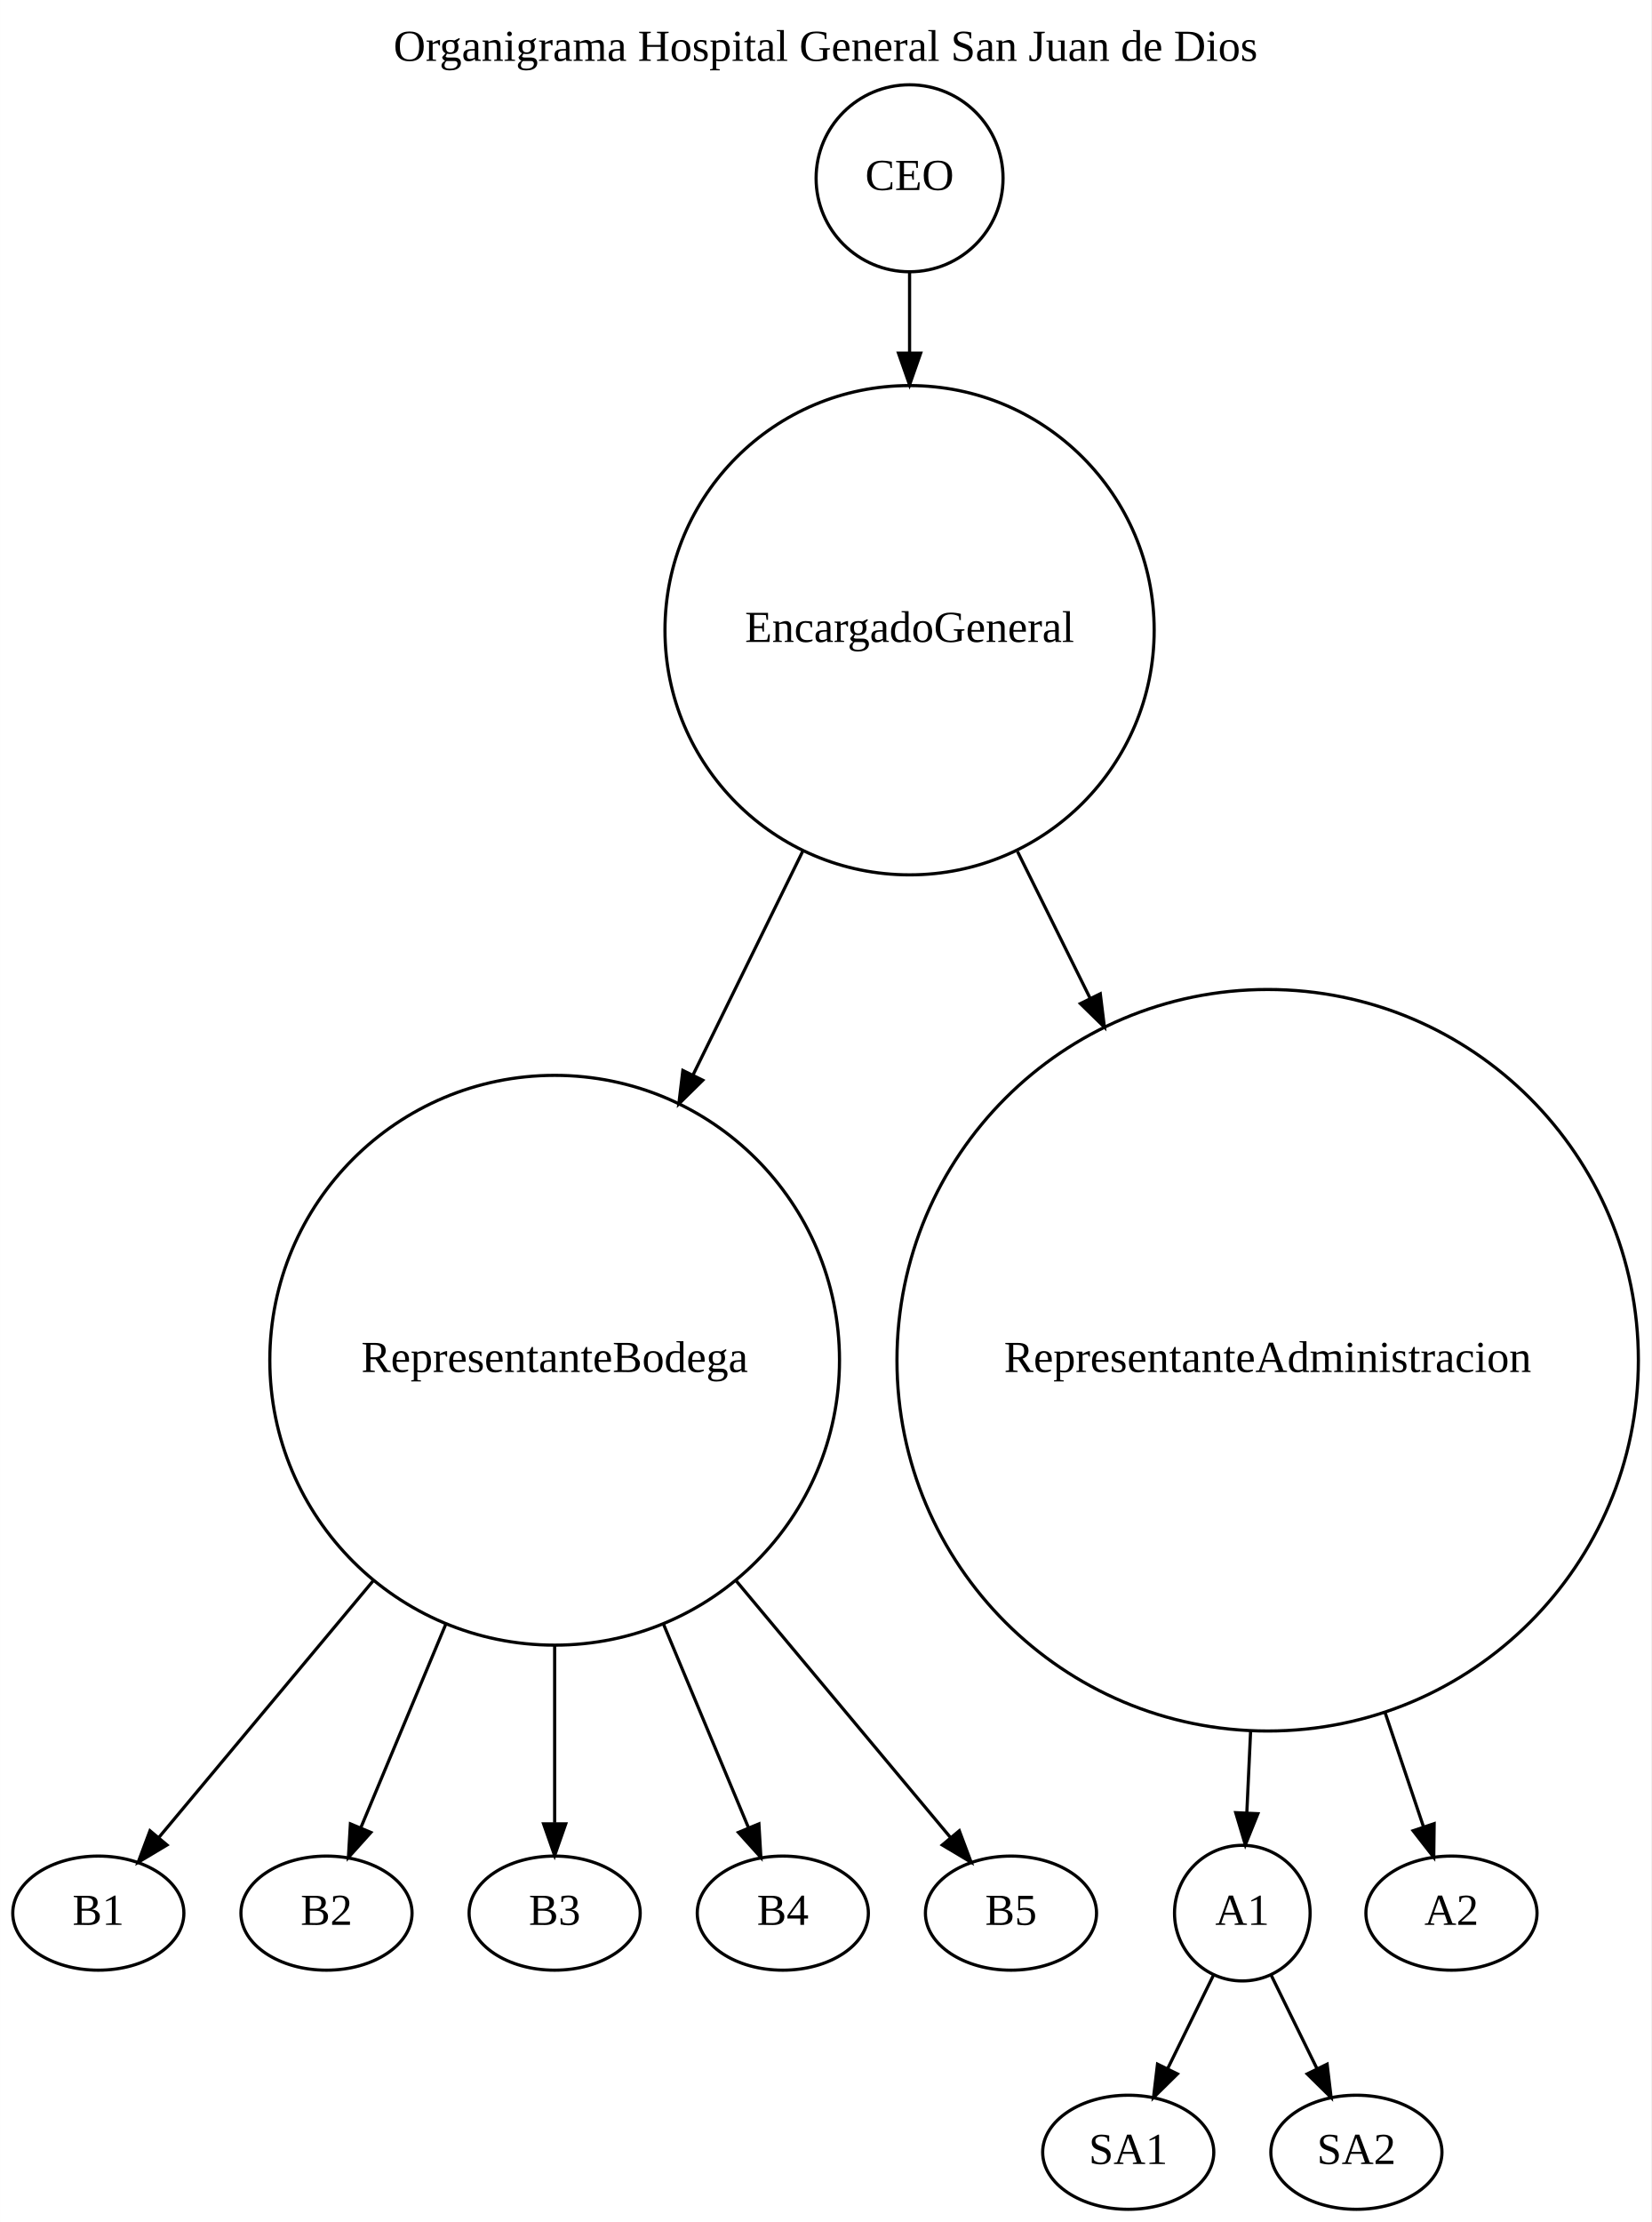
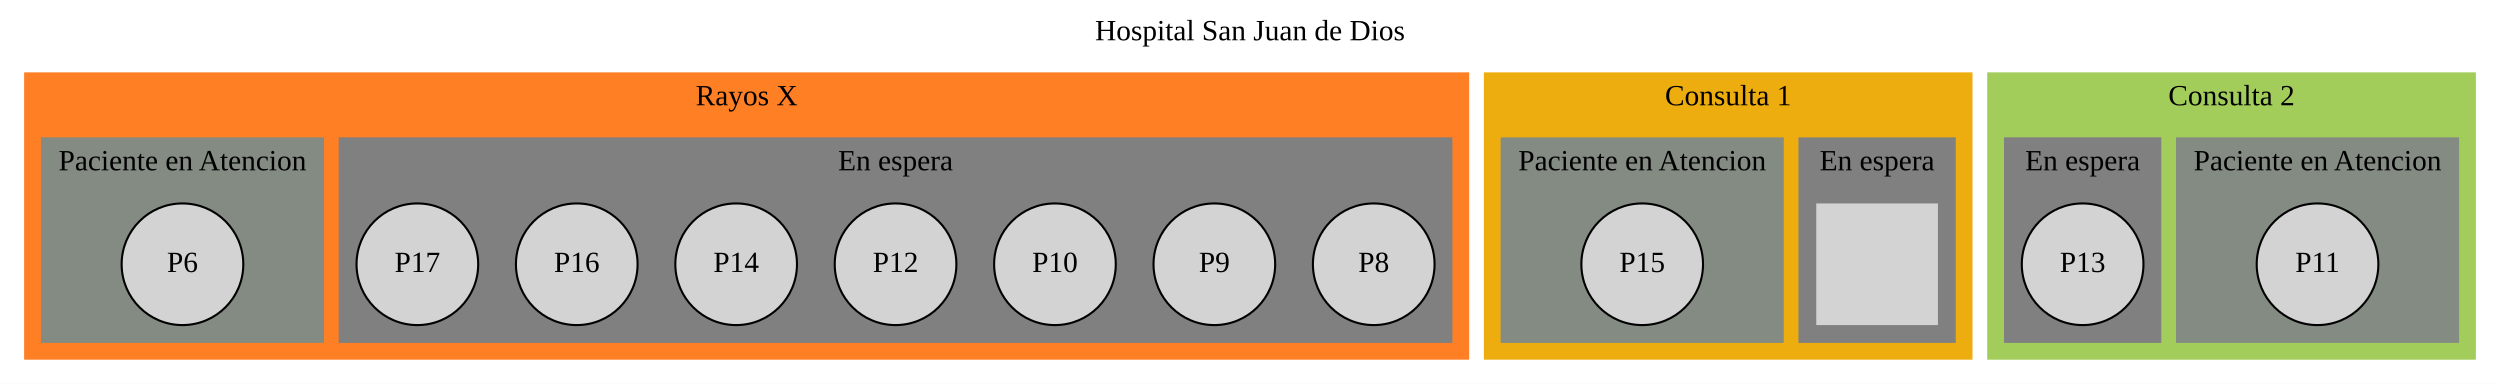
- <svg xmlns="http://www.w3.org/2000/svg" width="521pt" height="701pt" viewBox="0.00 0.00 520.99 701.06">
-   <g id="graph0" class="graph" transform="scale(1 1) rotate(0) translate(4 697.057)">
-     <polygon fill="white" stroke="none" points="-4,4 -4,-697.057 516.99,-697.057 516.99,4 -4,4" />
-     <text text-anchor="middle" x="256.495" y="-677.857" font-family="Times New Roman,serif" font-size="14.00">Organigrama Hospital General San Juan de Dios</text>
+ <svg xmlns="http://www.w3.org/2000/svg" width="1192pt" height="183pt" viewBox="0.00 0.00 1192.00 183.00">
+   <g id="graph0" class="graph" transform="scale(1 1) rotate(0) translate(4 179)">
+     <polygon fill="white" stroke="none" points="-4,4 -4,-179 1188,-179 1188,4 -4,4" />
+     <text text-anchor="middle" x="592" y="-159.8" font-family="Times New Roman,serif" font-size="14.00">Hospital San Juan de Dios</text>
+     <g id="clust7" class="cluster">
+       <polygon fill="#a2cd5a" stroke="#a2cd5a" points="944,-8 944,-144 1176,-144 1176,-8 944,-8" />
+       <text text-anchor="middle" x="1060" y="-128.8" font-family="Times New Roman,serif" font-size="14.00">Consulta 2</text>
+     </g>
+     <g id="clust8" class="cluster">
+       <polygon fill="#838b83" stroke="#838b83" points="1034,-16 1034,-113 1168,-113 1168,-16 1034,-16" />
+       <text text-anchor="middle" x="1101" y="-97.8" font-family="Times New Roman,serif" font-size="14.00">Paciente en Atencion</text>
+     </g>
+     <g id="clust9" class="cluster">
+       <polygon fill="gray" stroke="gray" points="952,-16 952,-113 1026,-113 1026,-16 952,-16" />
+       <text text-anchor="middle" x="989" y="-97.8" font-family="Times New Roman,serif" font-size="14.00">En espera</text>
+     </g>
+     <g id="clust4" class="cluster">
+       <polygon fill="#eead0e" stroke="#eead0e" points="704,-8 704,-144 936,-144 936,-8 704,-8" />
+       <text text-anchor="middle" x="820" y="-128.8" font-family="Times New Roman,serif" font-size="14.00">Consulta 1</text>
+     </g>
+     <g id="clust6" class="cluster">
+       <polygon fill="gray" stroke="gray" points="854,-16 854,-113 928,-113 928,-16 854,-16" />
+       <text text-anchor="middle" x="891" y="-97.8" font-family="Times New Roman,serif" font-size="14.00">En espera</text>
+     </g>
+     <g id="clust5" class="cluster">
+       <polygon fill="#838b83" stroke="#838b83" points="712,-16 712,-113 846,-113 846,-16 712,-16" />
+       <text text-anchor="middle" x="779" y="-97.8" font-family="Times New Roman,serif" font-size="14.00">Paciente en Atencion</text>
+     </g>
+     <g id="clust1" class="cluster">
+       <polygon fill="#ff7f24" stroke="#ff7f24" points="8,-8 8,-144 696,-144 696,-8 8,-8" />
+       <text text-anchor="middle" x="352" y="-128.8" font-family="Times New Roman,serif" font-size="14.00">Rayos X</text>
+     </g>
+     <g id="clust3" class="cluster">
+       <polygon fill="gray" stroke="gray" points="158,-16 158,-113 688,-113 688,-16 158,-16" />
+       <text text-anchor="middle" x="423" y="-97.8" font-family="Times New Roman,serif" font-size="14.00">En espera</text>
+     </g>
+     <g id="clust2" class="cluster">
+       <polygon fill="#838b83" stroke="#838b83" points="16,-16 16,-113 150,-113 150,-16 16,-16" />
+       <text text-anchor="middle" x="83" y="-97.8" font-family="Times New Roman,serif" font-size="14.00">Paciente en Atencion</text>
+     </g>
    <g id="node1" class="node">
-       <ellipse fill="none" stroke="black" cx="388" cy="-93.448" rx="21.396" ry="21.396" />
-       <text text-anchor="middle" x="388" y="-89.748" font-family="Times New Roman,serif" font-size="14.00">A1</text>
+       <ellipse fill="lightgrey" stroke="black" cx="83" cy="-53" rx="29" ry="29" />
+       <text text-anchor="middle" x="83" y="-49.3" font-family="Times New Roman,serif" font-size="14.00">P6</text>
    </g>
    <g id="node2" class="node">
-       <ellipse fill="none" stroke="black" cx="352" cy="-18" rx="27" ry="18" />
-       <text text-anchor="middle" x="352" y="-14.3" font-family="Times New Roman,serif" font-size="14.00">SA1</text>
-     </g>
-     <g id="edge1" class="edge">
-       <path fill="none" stroke="black" d="M378.916,-73.914C374.541,-64.99 369.228,-54.148 364.481,-44.463" />
-       <polygon fill="black" stroke="black" points="367.522,-42.717 359.978,-35.278 361.237,-45.798 367.522,-42.717" />
+       <ellipse fill="lightgrey" stroke="black" cx="651" cy="-53" rx="29" ry="29" />
+       <text text-anchor="middle" x="651" y="-49.3" font-family="Times New Roman,serif" font-size="14.00">P8</text>
    </g>
    <g id="node3" class="node">
-       <ellipse fill="none" stroke="black" cx="424" cy="-18" rx="27" ry="18" />
-       <text text-anchor="middle" x="424" y="-14.3" font-family="Times New Roman,serif" font-size="14.00">SA2</text>
-     </g>
-     <g id="edge2" class="edge">
-       <path fill="none" stroke="black" d="M397.084,-73.914C401.459,-64.99 406.772,-54.148 411.519,-44.463" />
-       <polygon fill="black" stroke="black" points="414.763,-45.798 416.022,-35.278 408.478,-42.717 414.763,-45.798" />
+       <ellipse fill="lightgrey" stroke="black" cx="575" cy="-53" rx="29" ry="29" />
+       <text text-anchor="middle" x="575" y="-49.3" font-family="Times New Roman,serif" font-size="14.00">P9</text>
    </g>
    <g id="node4" class="node">
-       <ellipse fill="none" stroke="black" cx="283" cy="-640.809" rx="29.497" ry="29.497" />
-       <text text-anchor="middle" x="283" y="-637.109" font-family="Times New Roman,serif" font-size="14.00">CEO</text>
+       <ellipse fill="lightgrey" stroke="black" cx="499" cy="-53" rx="29" ry="29" />
+       <text text-anchor="middle" x="499" y="-49.3" font-family="Times New Roman,serif" font-size="14.00">P10</text>
    </g>
    <g id="node5" class="node">
-       <ellipse fill="none" stroke="black" cx="283" cy="-498.219" rx="77.187" ry="77.187" />
-       <text text-anchor="middle" x="283" y="-494.519" font-family="Times New Roman,serif" font-size="14.00">EncargadoGeneral</text>
-     </g>
-     <g id="edge3" class="edge">
-       <path fill="none" stroke="black" d="M283,-611.359C283,-603.64 283,-594.862 283,-585.697" />
-       <polygon fill="black" stroke="black" points="286.5,-585.631 283,-575.631 279.5,-585.631 286.5,-585.631" />
+       <ellipse fill="lightgrey" stroke="black" cx="423" cy="-53" rx="29" ry="29" />
+       <text text-anchor="middle" x="423" y="-49.3" font-family="Times New Roman,serif" font-size="14.00">P12</text>
    </g>
    <g id="node6" class="node">
-       <ellipse fill="none" stroke="black" cx="171" cy="-267.886" rx="89.885" ry="89.885" />
-       <text text-anchor="middle" x="171" y="-264.186" font-family="Times New Roman,serif" font-size="14.00">RepresentanteBodega</text>
+       <ellipse fill="lightgrey" stroke="black" cx="347" cy="-53" rx="29" ry="29" />
+       <text text-anchor="middle" x="347" y="-49.3" font-family="Times New Roman,serif" font-size="14.00">P14</text>
    </g>
-     <g id="edge9" class="edge">
-       <path fill="none" stroke="black" d="M249.244,-428.402C238.384,-406.26 226.191,-381.402 214.72,-358.017" />
-       <polygon fill="black" stroke="black" points="217.741,-356.229 210.195,-348.793 211.457,-359.312 217.741,-356.229" />
+     <g id="node7" class="node">
+       <ellipse fill="lightgrey" stroke="black" cx="271" cy="-53" rx="29" ry="29" />
+       <text text-anchor="middle" x="271" y="-49.3" font-family="Times New Roman,serif" font-size="14.00">P16</text>
+     </g>
+     <g id="node8" class="node">
+       <ellipse fill="lightgrey" stroke="black" cx="195" cy="-53" rx="29" ry="29" />
+       <text text-anchor="middle" x="195" y="-49.3" font-family="Times New Roman,serif" font-size="14.00">P17</text>
+     </g>
+     <g id="node9" class="node">
+       <ellipse fill="lightgrey" stroke="black" cx="779" cy="-53" rx="29" ry="29" />
+       <text text-anchor="middle" x="779" y="-49.3" font-family="Times New Roman,serif" font-size="14.00">P15</text>
+     </g>
+     <g id="node10" class="node">
+       <polygon fill="lightgrey" stroke="none" points="920,-82 862,-82 862,-24 920,-24 920,-82" />
+     </g>
+     <g id="node11" class="node">
+       <ellipse fill="lightgrey" stroke="black" cx="1101" cy="-53" rx="29" ry="29" />
+       <text text-anchor="middle" x="1101" y="-49.3" font-family="Times New Roman,serif" font-size="14.00">P11</text>
    </g>
    <g id="node12" class="node">
-       <ellipse fill="none" stroke="black" cx="396" cy="-267.886" rx="116.979" ry="116.979" />
-       <text text-anchor="middle" x="396" y="-264.186" font-family="Times New Roman,serif" font-size="14.00">RepresentanteAdministracion</text>
-     </g>
-     <g id="edge10" class="edge">
-       <path fill="none" stroke="black" d="M317.057,-428.402C324.282,-413.803 332.092,-398.022 339.891,-382.262" />
-       <polygon fill="black" stroke="black" points="343.179,-383.509 344.478,-372.994 336.905,-380.404 343.179,-383.509" />
-     </g>
-     <g id="node7" class="node">
-       <ellipse fill="none" stroke="black" cx="27" cy="-93.448" rx="27" ry="18" />
-       <text text-anchor="middle" x="27" y="-89.748" font-family="Times New Roman,serif" font-size="14.00">B1</text>
-     </g>
-     <g id="edge4" class="edge">
-       <path fill="none" stroke="black" d="M113.674,-198.238C89.685,-169.512 63.426,-138.068 46.17,-117.404" />
-       <polygon fill="black" stroke="black" points="48.676,-114.945 39.58,-109.513 43.303,-119.432 48.676,-114.945" />
-     </g>
-     <g id="node8" class="node">
-       <ellipse fill="none" stroke="black" cx="99" cy="-93.448" rx="27" ry="18" />
-       <text text-anchor="middle" x="99" y="-89.748" font-family="Times New Roman,serif" font-size="14.00">B2</text>
-     </g>
-     <g id="edge5" class="edge">
-       <path fill="none" stroke="black" d="M136.792,-184.959C127.026,-161.569 117.083,-137.756 109.849,-120.43" />
-       <polygon fill="black" stroke="black" points="113.007,-118.91 105.924,-111.03 106.547,-121.607 113.007,-118.91" />
-     </g>
-     <g id="node9" class="node">
-       <ellipse fill="none" stroke="black" cx="171" cy="-93.448" rx="27" ry="18" />
-       <text text-anchor="middle" x="171" y="-89.748" font-family="Times New Roman,serif" font-size="14.00">B3</text>
-     </g>
-     <g id="edge6" class="edge">
-       <path fill="none" stroke="black" d="M171,-178.141C171,-157.689 171,-137.426 171,-121.961" />
-       <polygon fill="black" stroke="black" points="174.5,-121.615 171,-111.615 167.5,-121.615 174.5,-121.615" />
-     </g>
-     <g id="node10" class="node">
-       <ellipse fill="none" stroke="black" cx="243" cy="-93.448" rx="27" ry="18" />
-       <text text-anchor="middle" x="243" y="-89.748" font-family="Times New Roman,serif" font-size="14.00">B4</text>
-     </g>
-     <g id="edge7" class="edge">
-       <path fill="none" stroke="black" d="M205.208,-184.959C214.974,-161.569 224.917,-137.756 232.151,-120.43" />
-       <polygon fill="black" stroke="black" points="235.453,-121.607 236.076,-111.03 228.993,-118.91 235.453,-121.607" />
-     </g>
-     <g id="node11" class="node">
-       <ellipse fill="none" stroke="black" cx="315" cy="-93.448" rx="27" ry="18" />
-       <text text-anchor="middle" x="315" y="-89.748" font-family="Times New Roman,serif" font-size="14.00">B5</text>
-     </g>
-     <g id="edge8" class="edge">
-       <path fill="none" stroke="black" d="M228.326,-198.238C252.315,-169.512 278.574,-138.068 295.83,-117.404" />
-       <polygon fill="black" stroke="black" points="298.697,-119.432 302.42,-109.513 293.324,-114.945 298.697,-119.432" />
-     </g>
-     <g id="edge11" class="edge">
-       <path fill="none" stroke="black" d="M390.619,-150.911C390.189,-141.635 389.783,-132.883 389.425,-125.164" />
-       <polygon fill="black" stroke="black" points="392.913,-124.818 388.953,-114.991 385.92,-125.143 392.913,-124.818" />
-     </g>
-     <g id="node13" class="node">
-       <ellipse fill="none" stroke="black" cx="454" cy="-93.448" rx="27" ry="18" />
-       <text text-anchor="middle" x="454" y="-89.748" font-family="Times New Roman,serif" font-size="14.00">A2</text>
-     </g>
-     <g id="edge12" class="edge">
-       <path fill="none" stroke="black" d="M433.061,-156.702C437.51,-143.475 441.684,-131.066 445.116,-120.86" />
-       <polygon fill="black" stroke="black" points="448.535,-121.674 448.406,-111.08 441.9,-119.442 448.535,-121.674" />
+       <ellipse fill="lightgrey" stroke="black" cx="989" cy="-53" rx="29" ry="29" />
+       <text text-anchor="middle" x="989" y="-49.3" font-family="Times New Roman,serif" font-size="14.00">P13</text>
    </g>
  </g>
</svg>
